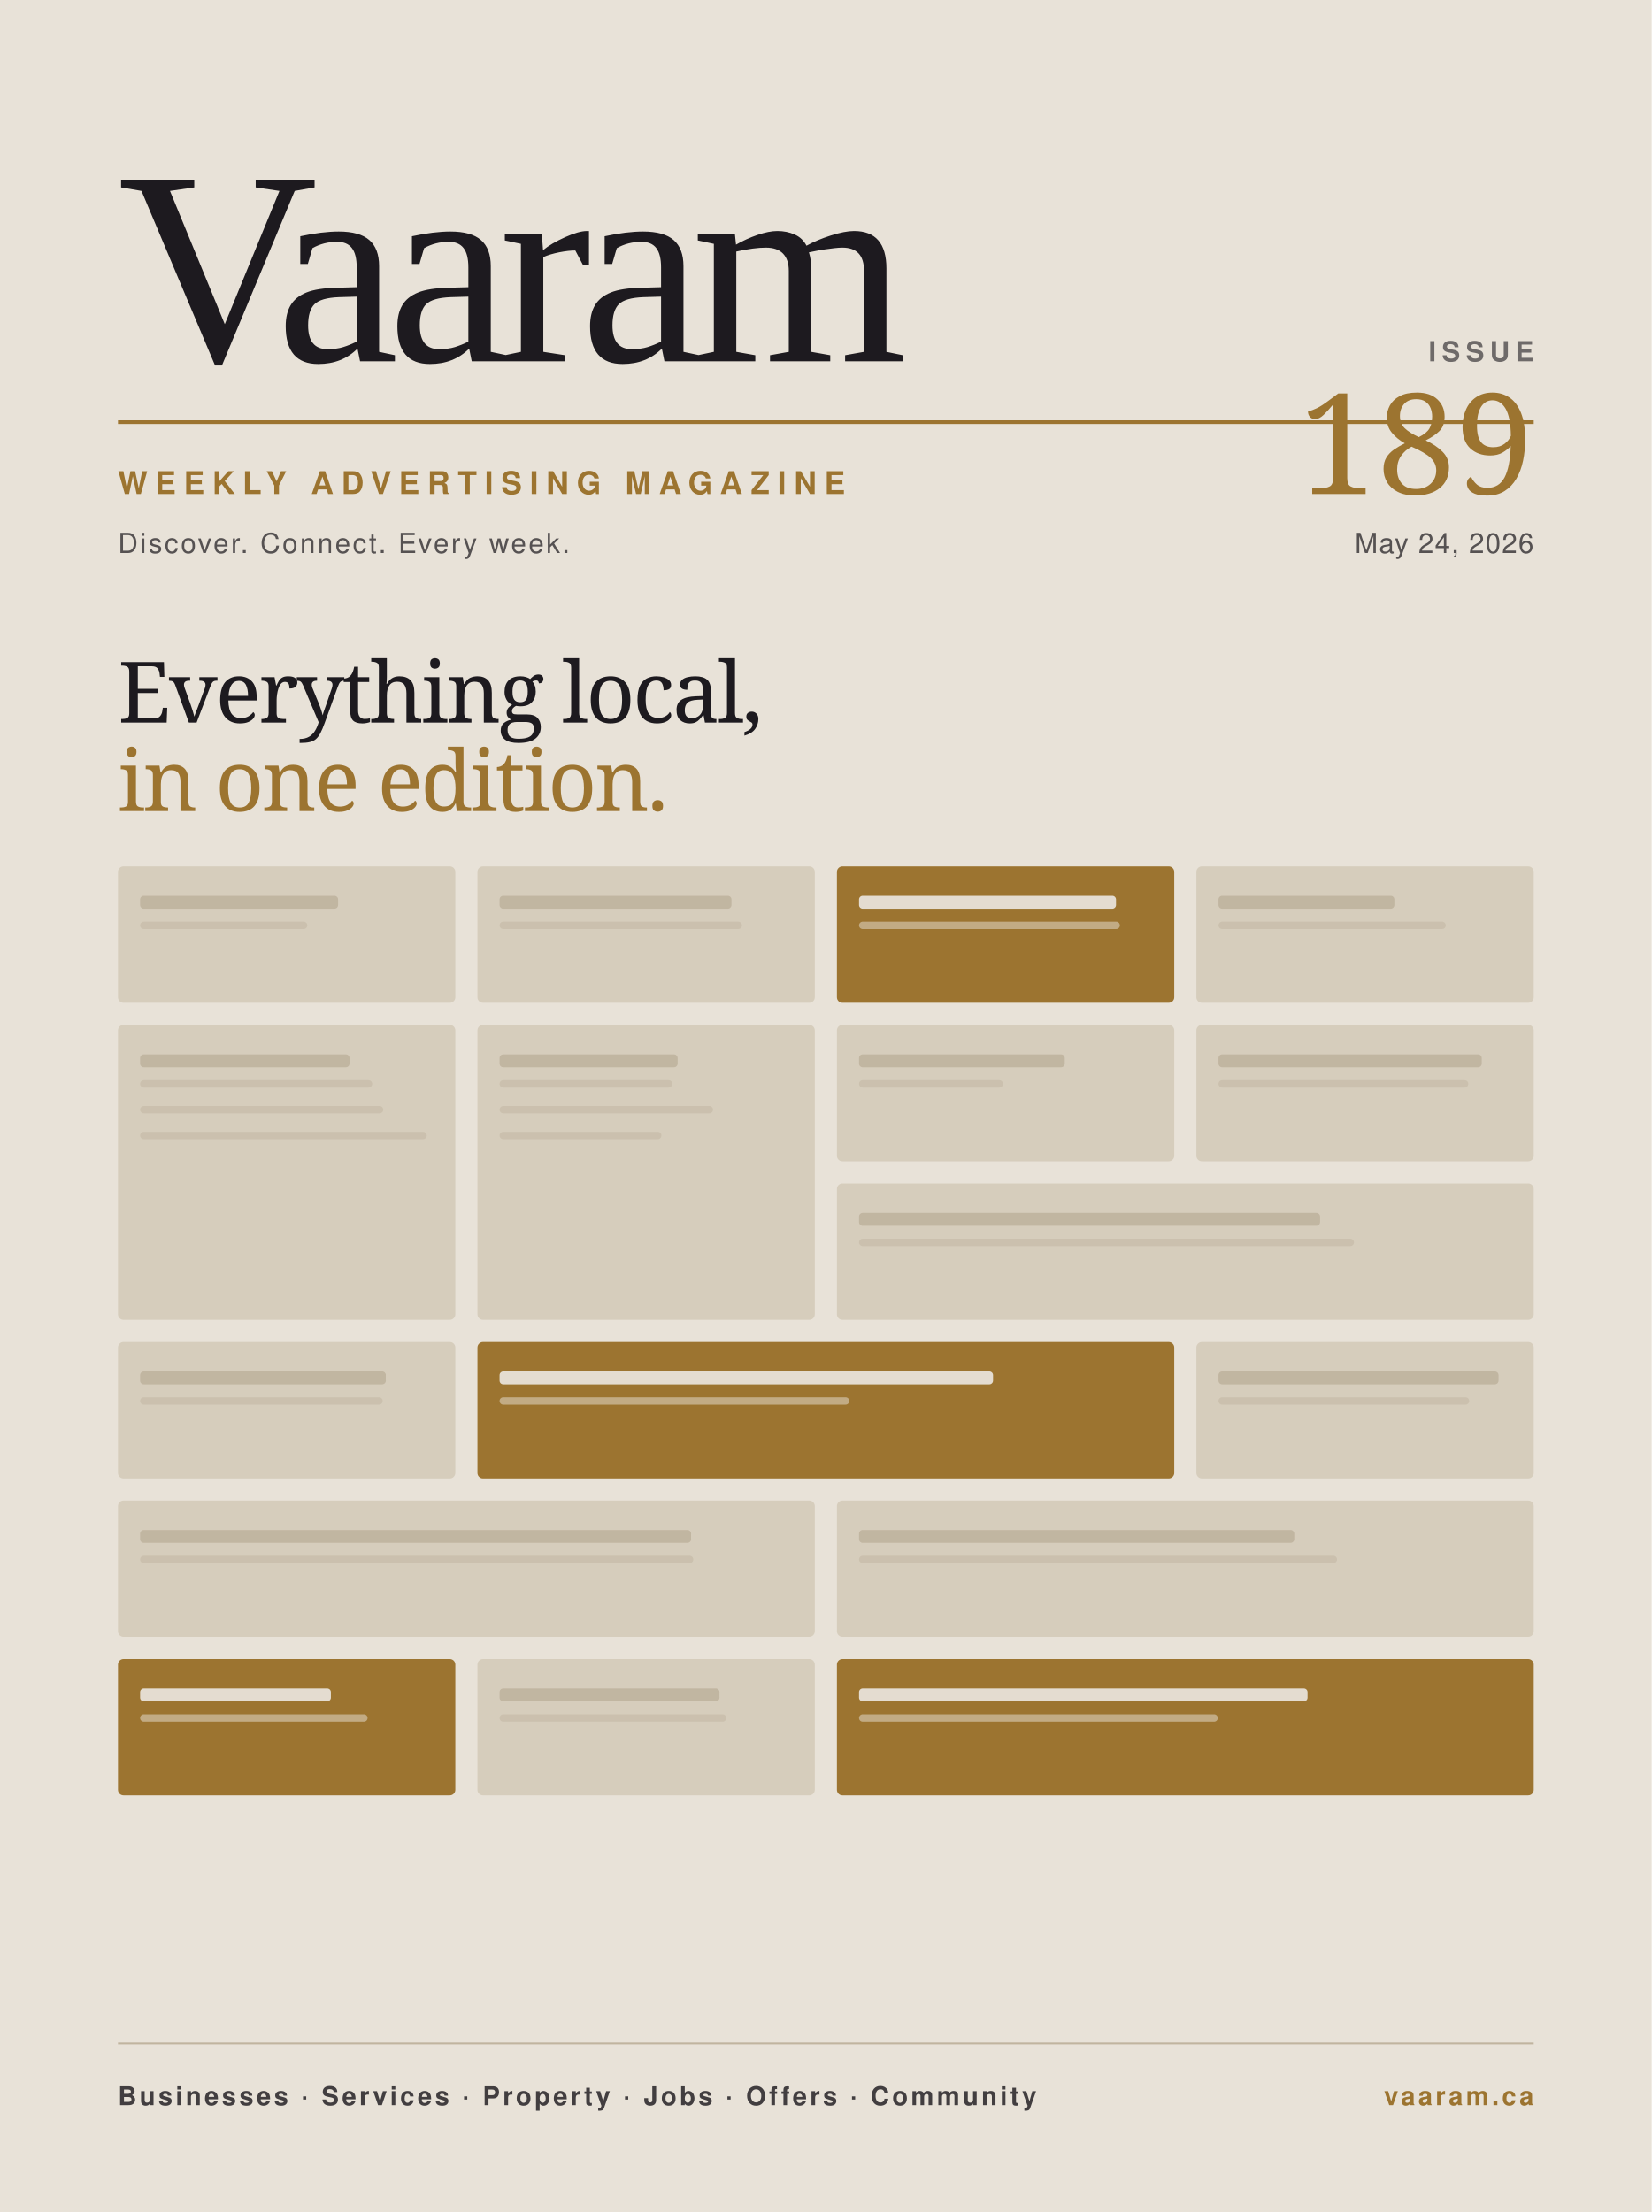
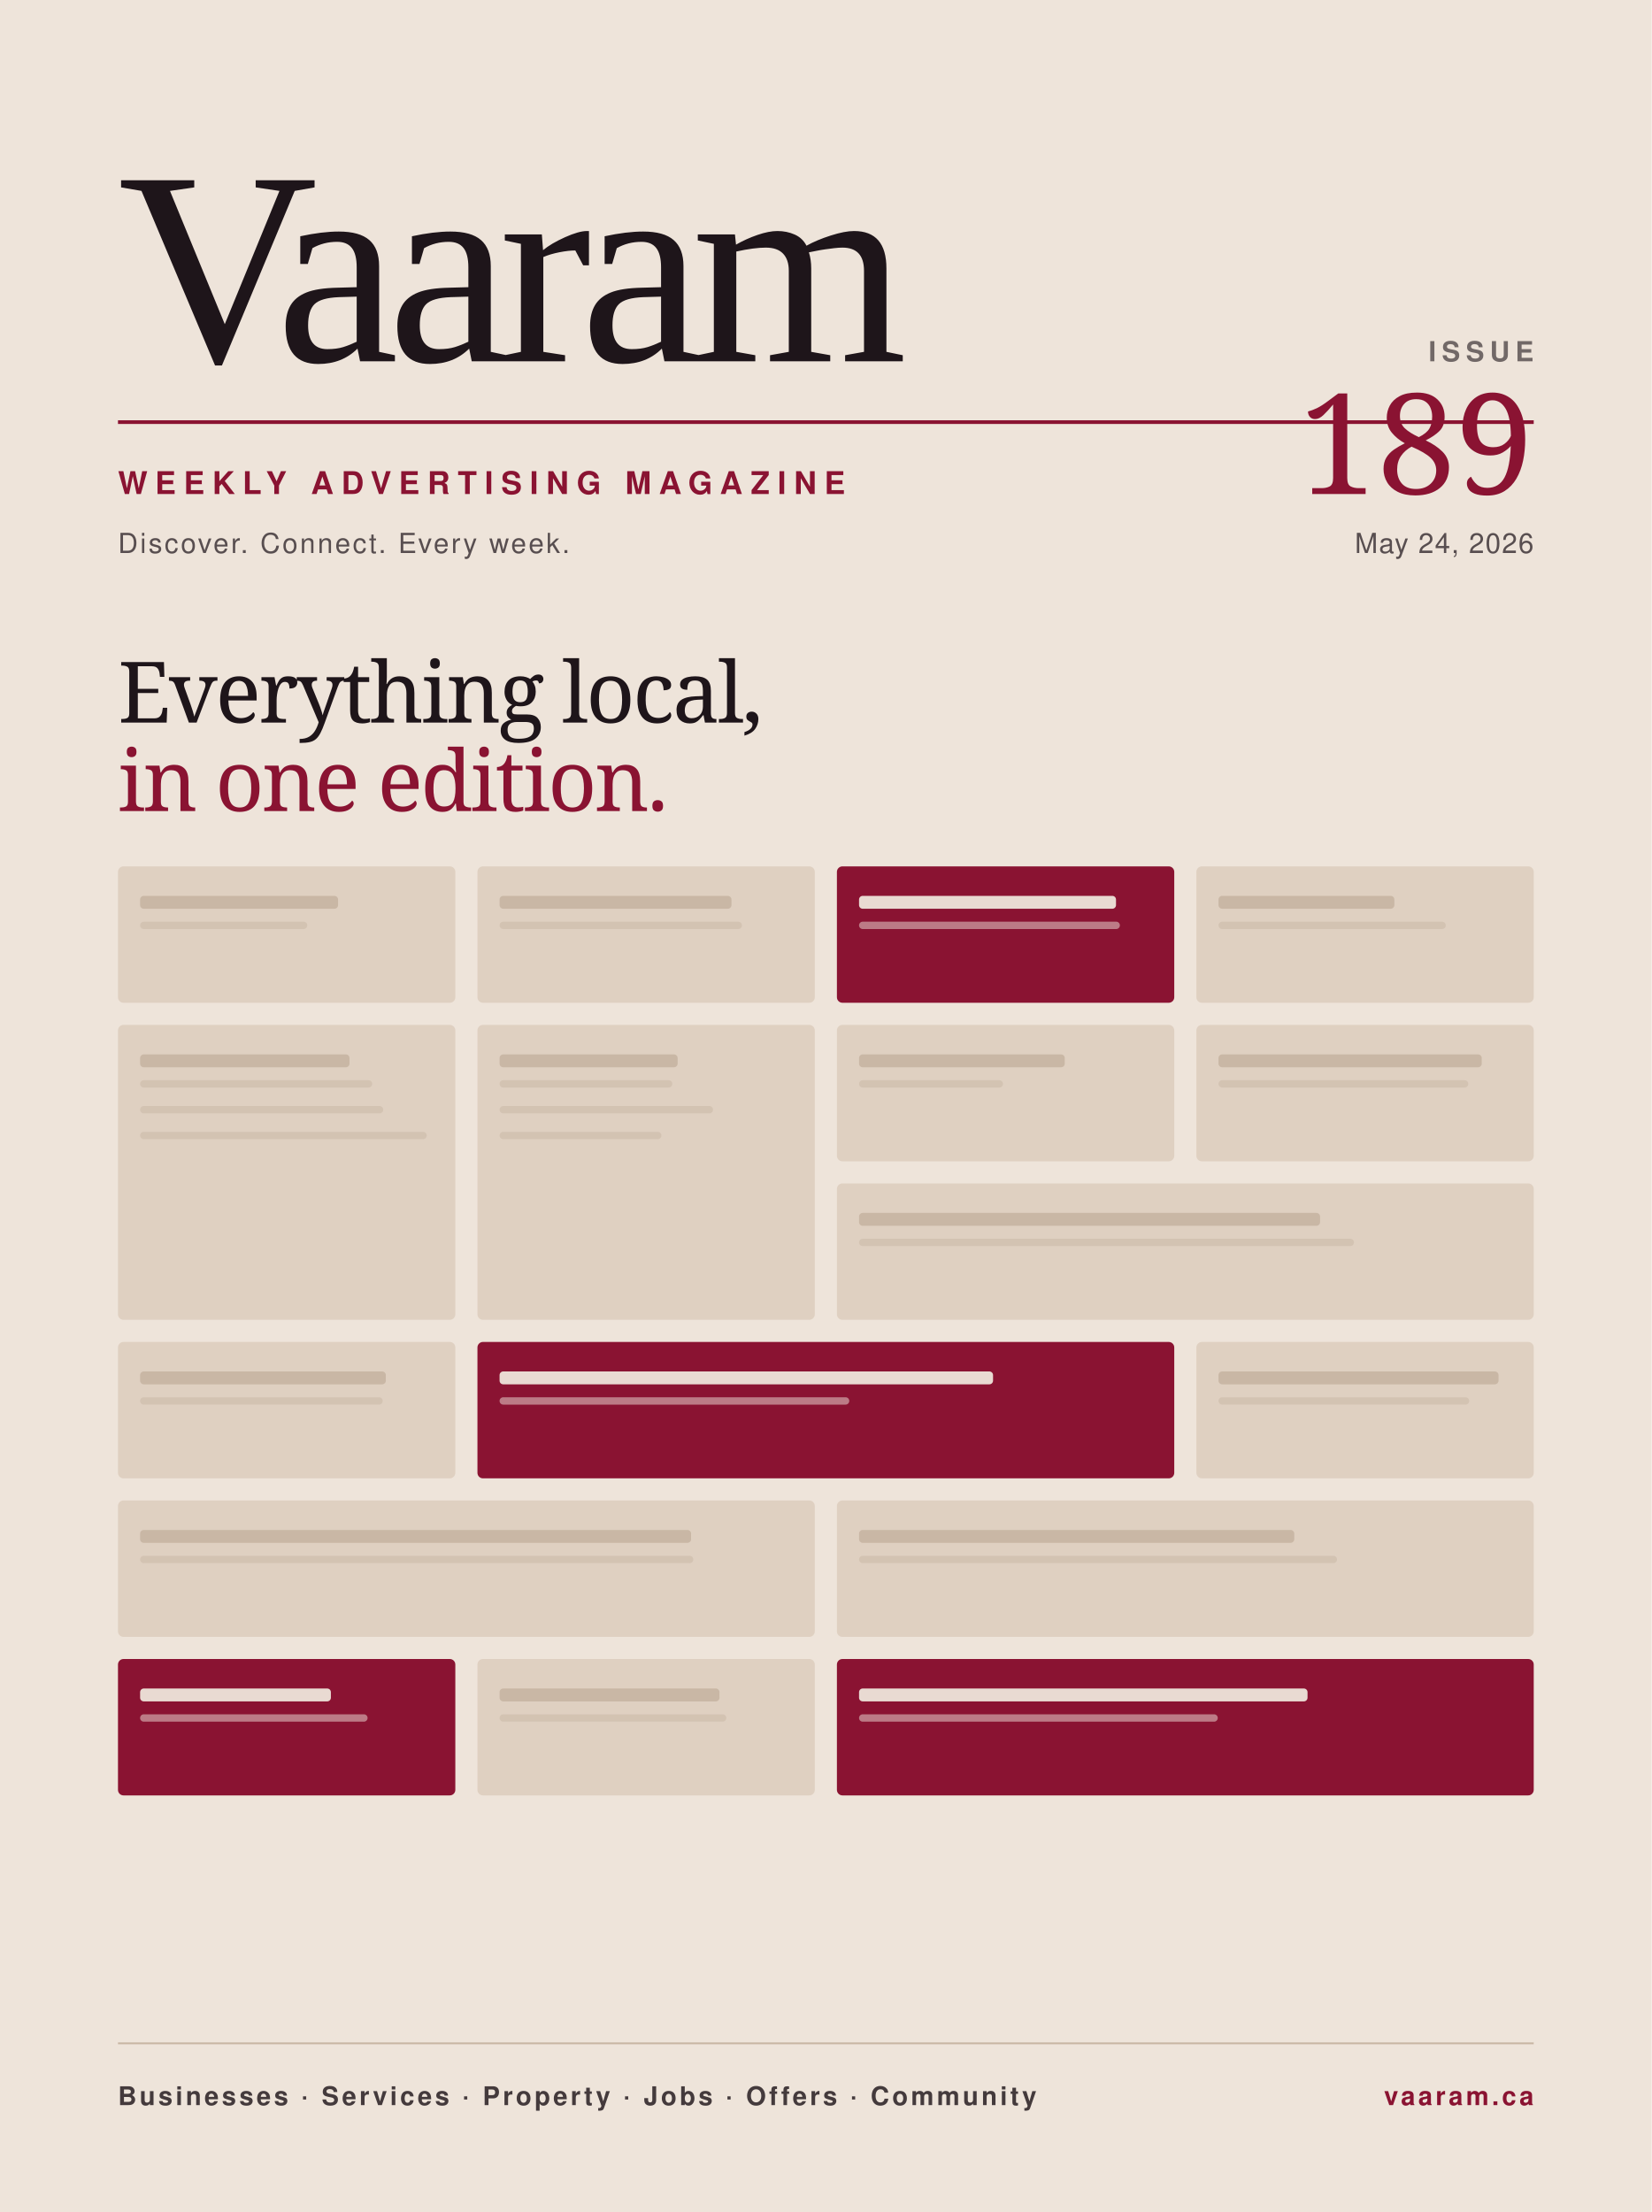
<svg xmlns="http://www.w3.org/2000/svg" width="896" height="1200" viewBox="0 0 896 1200" role="img" aria-label="Vaaram Magazine issue 189 cover">
-   <rect width="896" height="1200" fill="#e8e2d8" />
-   <text x="64" y="196" font-family="Georgia, 'Times New Roman', serif" font-size="150" font-weight="500" letter-spacing="-6" fill="#1d1a1f">Vaaram</text>
-   <rect x="64" y="228" width="768" height="2" fill="#9c7430" />
-   <text x="64" y="268" font-family="Helvetica, Arial, sans-serif" font-size="17" font-weight="700" letter-spacing="4.2" fill="#9c7430">WEEKLY ADVERTISING MAGAZINE</text>
-   <text x="64" y="300" font-family="Helvetica, Arial, sans-serif" font-size="15" letter-spacing="1.2" fill="#1d1a1f" opacity="0.72">Discover. Connect. Every week.</text>
-   <text x="832" y="196" text-anchor="end" font-family="Helvetica, Arial, sans-serif" font-size="15" font-weight="700" letter-spacing="3" fill="#1d1a1f" opacity="0.6">ISSUE</text>
-   <text x="832" y="268" text-anchor="end" font-family="Georgia, serif" font-size="76" font-weight="500" fill="#9c7430">189</text>
-   <text x="832" y="300" text-anchor="end" font-family="Helvetica, Arial, sans-serif" font-size="15" letter-spacing="0.6" fill="#1d1a1f" opacity="0.72">May 24, 2026</text>
-   <text x="64" y="392" font-family="Georgia, serif" font-size="46" font-weight="500" letter-spacing="-1.2" fill="#1d1a1f">Everything local,</text>
-   <text x="64" y="440" font-family="Georgia, serif" font-size="46" font-weight="500" letter-spacing="-1.2" fill="#9c7430">in one edition.</text>
-   <rect x="64.0" y="470" width="183.0" height="74" rx="3" fill="#d6cdbc" />
-   <rect x="76.0" y="486" width="107.4" height="7" rx="2" fill="#c0b49f" opacity="0.95" />
-   <rect x="76.0" y="500" width="90.7" height="4" rx="2" fill="#c0b49f" opacity="0.5" />
-   <rect x="259.0" y="470" width="183.0" height="74" rx="3" fill="#d6cdbc" />
-   <rect x="271.0" y="486" width="125.8" height="7" rx="2" fill="#c0b49f" opacity="0.95" />
-   <rect x="271.0" y="500" width="131.5" height="4" rx="2" fill="#c0b49f" opacity="0.5" />
-   <rect x="454.0" y="470" width="183.0" height="74" rx="3" fill="#9c7430" />
-   <rect x="466.0" y="486" width="139.4" height="7" rx="2" fill="#e8e2d8" opacity="0.95" />
-   <rect x="466.0" y="500" width="141.5" height="4" rx="2" fill="#e8e2d8" opacity="0.5" />
-   <rect x="649.0" y="470" width="183.0" height="74" rx="3" fill="#d6cdbc" />
-   <rect x="661.0" y="486" width="95.4" height="7" rx="2" fill="#c0b49f" opacity="0.95" />
-   <rect x="661.0" y="500" width="123.3" height="4" rx="2" fill="#c0b49f" opacity="0.5" />
-   <rect x="64.0" y="556" width="183.0" height="160" rx="3" fill="#d6cdbc" />
-   <rect x="76.0" y="572" width="113.6" height="7" rx="2" fill="#c0b49f" opacity="0.95" />
-   <rect x="76.0" y="586" width="125.9" height="4" rx="2" fill="#c0b49f" opacity="0.5" />
-   <rect x="76.0" y="600" width="131.9" height="4" rx="2" fill="#c0b49f" opacity="0.5" />
-   <rect x="76.0" y="614" width="155.5" height="4" rx="2" fill="#c0b49f" opacity="0.5" />
-   <rect x="259.0" y="556" width="183.0" height="160" rx="3" fill="#d6cdbc" />
-   <rect x="271.0" y="572" width="96.6" height="7" rx="2" fill="#c0b49f" opacity="0.95" />
-   <rect x="271.0" y="586" width="93.7" height="4" rx="2" fill="#c0b49f" opacity="0.5" />
-   <rect x="271.0" y="600" width="115.8" height="4" rx="2" fill="#c0b49f" opacity="0.5" />
-   <rect x="271.0" y="614" width="87.8" height="4" rx="2" fill="#c0b49f" opacity="0.5" />
-   <rect x="454.0" y="556" width="183.0" height="74" rx="3" fill="#d6cdbc" />
-   <rect x="466.0" y="572" width="111.6" height="7" rx="2" fill="#c0b49f" opacity="0.95" />
-   <rect x="466.0" y="586" width="78.1" height="4" rx="2" fill="#c0b49f" opacity="0.5" />
-   <rect x="649.0" y="556" width="183.0" height="74" rx="3" fill="#d6cdbc" />
-   <rect x="661.0" y="572" width="142.8" height="7" rx="2" fill="#c0b49f" opacity="0.95" />
-   <rect x="661.0" y="586" width="135.5" height="4" rx="2" fill="#c0b49f" opacity="0.5" />
-   <rect x="454.0" y="642" width="378.0" height="74" rx="3" fill="#d6cdbc" />
-   <rect x="466.0" y="658" width="250.1" height="7" rx="2" fill="#c0b49f" opacity="0.95" />
-   <rect x="466.0" y="672" width="268.5" height="4" rx="2" fill="#c0b49f" opacity="0.5" />
-   <rect x="64.0" y="728" width="183.0" height="74" rx="3" fill="#d6cdbc" />
-   <rect x="76.0" y="744" width="133.3" height="7" rx="2" fill="#c0b49f" opacity="0.95" />
-   <rect x="76.0" y="758" width="131.6" height="4" rx="2" fill="#c0b49f" opacity="0.5" />
-   <rect x="259.0" y="728" width="378.0" height="74" rx="3" fill="#9c7430" />
-   <rect x="271.0" y="744" width="267.7" height="7" rx="2" fill="#e8e2d8" opacity="0.95" />
-   <rect x="271.0" y="758" width="189.7" height="4" rx="2" fill="#e8e2d8" opacity="0.5" />
-   <rect x="649.0" y="728" width="183.0" height="74" rx="3" fill="#d6cdbc" />
-   <rect x="661.0" y="744" width="151.9" height="7" rx="2" fill="#c0b49f" opacity="0.95" />
-   <rect x="661.0" y="758" width="136.0" height="4" rx="2" fill="#c0b49f" opacity="0.5" />
-   <rect x="64.0" y="814" width="378.0" height="74" rx="3" fill="#d6cdbc" />
-   <rect x="76.0" y="830" width="298.9" height="7" rx="2" fill="#c0b49f" opacity="0.95" />
-   <rect x="76.0" y="844" width="300.1" height="4" rx="2" fill="#c0b49f" opacity="0.5" />
-   <rect x="454.0" y="814" width="378.0" height="74" rx="3" fill="#d6cdbc" />
-   <rect x="466.0" y="830" width="236.1" height="7" rx="2" fill="#c0b49f" opacity="0.95" />
-   <rect x="466.0" y="844" width="259.3" height="4" rx="2" fill="#c0b49f" opacity="0.5" />
-   <rect x="64.0" y="900" width="183.0" height="74" rx="3" fill="#9c7430" />
-   <rect x="76.0" y="916" width="103.5" height="7" rx="2" fill="#e8e2d8" opacity="0.95" />
-   <rect x="76.0" y="930" width="123.4" height="4" rx="2" fill="#e8e2d8" opacity="0.5" />
-   <rect x="259.0" y="900" width="183.0" height="74" rx="3" fill="#d6cdbc" />
-   <rect x="271.0" y="916" width="119.3" height="7" rx="2" fill="#c0b49f" opacity="0.95" />
-   <rect x="271.0" y="930" width="123.0" height="4" rx="2" fill="#c0b49f" opacity="0.5" />
-   <rect x="454.0" y="900" width="378.0" height="74" rx="3" fill="#9c7430" />
-   <rect x="466.0" y="916" width="243.3" height="7" rx="2" fill="#e8e2d8" opacity="0.95" />
-   <rect x="466.0" y="930" width="194.6" height="4" rx="2" fill="#e8e2d8" opacity="0.5" />
-   <rect x="64" y="1108" width="768" height="1" fill="#c0b49f" />
-   <text x="64" y="1142" font-family="Helvetica, Arial, sans-serif" font-size="14" font-weight="700" letter-spacing="1.6" fill="#1d1a1f" opacity="0.82">Businesses  ·  Services  ·  Property  ·  Jobs  ·  Offers  ·  Community</text>
-   <text x="832" y="1142" text-anchor="end" font-family="Helvetica, Arial, sans-serif" font-size="14" font-weight="700" letter-spacing="1.6" fill="#9c7430">vaaram.ca</text>
+   <rect width="896" height="1200" fill="#eee4da" />
+   <text x="64" y="196" font-family="Georgia, 'Times New Roman', serif" font-size="150" font-weight="500" letter-spacing="-6" fill="#1e151a">Vaaram</text>
+   <rect x="64" y="228" width="768" height="2" fill="#8a1332" />
+   <text x="64" y="268" font-family="Helvetica, Arial, sans-serif" font-size="17" font-weight="700" letter-spacing="4.2" fill="#8a1332">WEEKLY ADVERTISING MAGAZINE</text>
+   <text x="64" y="300" font-family="Helvetica, Arial, sans-serif" font-size="15" letter-spacing="1.2" fill="#1e151a" opacity="0.72">Discover. Connect. Every week.</text>
+   <text x="832" y="196" text-anchor="end" font-family="Helvetica, Arial, sans-serif" font-size="15" font-weight="700" letter-spacing="3" fill="#1e151a" opacity="0.6">ISSUE</text>
+   <text x="832" y="268" text-anchor="end" font-family="Georgia, serif" font-size="76" font-weight="500" fill="#8a1332">189</text>
+   <text x="832" y="300" text-anchor="end" font-family="Helvetica, Arial, sans-serif" font-size="15" letter-spacing="0.6" fill="#1e151a" opacity="0.72">May 24, 2026</text>
+   <text x="64" y="392" font-family="Georgia, serif" font-size="46" font-weight="500" letter-spacing="-1.2" fill="#1e151a">Everything local,</text>
+   <text x="64" y="440" font-family="Georgia, serif" font-size="46" font-weight="500" letter-spacing="-1.2" fill="#8a1332">in one edition.</text>
+   <rect x="64.0" y="470" width="183.0" height="74" rx="3" fill="#dfd0c1" />
+   <rect x="76.0" y="486" width="107.4" height="7" rx="2" fill="#c8b6a4" opacity="0.95" />
+   <rect x="76.0" y="500" width="90.7" height="4" rx="2" fill="#c8b6a4" opacity="0.5" />
+   <rect x="259.0" y="470" width="183.0" height="74" rx="3" fill="#dfd0c1" />
+   <rect x="271.0" y="486" width="125.8" height="7" rx="2" fill="#c8b6a4" opacity="0.95" />
+   <rect x="271.0" y="500" width="131.5" height="4" rx="2" fill="#c8b6a4" opacity="0.5" />
+   <rect x="454.0" y="470" width="183.0" height="74" rx="3" fill="#8a1332" />
+   <rect x="466.0" y="486" width="139.4" height="7" rx="2" fill="#eee4da" opacity="0.95" />
+   <rect x="466.0" y="500" width="141.5" height="4" rx="2" fill="#eee4da" opacity="0.5" />
+   <rect x="649.0" y="470" width="183.0" height="74" rx="3" fill="#dfd0c1" />
+   <rect x="661.0" y="486" width="95.4" height="7" rx="2" fill="#c8b6a4" opacity="0.95" />
+   <rect x="661.0" y="500" width="123.3" height="4" rx="2" fill="#c8b6a4" opacity="0.5" />
+   <rect x="64.0" y="556" width="183.0" height="160" rx="3" fill="#dfd0c1" />
+   <rect x="76.0" y="572" width="113.6" height="7" rx="2" fill="#c8b6a4" opacity="0.95" />
+   <rect x="76.0" y="586" width="125.9" height="4" rx="2" fill="#c8b6a4" opacity="0.5" />
+   <rect x="76.0" y="600" width="131.9" height="4" rx="2" fill="#c8b6a4" opacity="0.5" />
+   <rect x="76.0" y="614" width="155.5" height="4" rx="2" fill="#c8b6a4" opacity="0.5" />
+   <rect x="259.0" y="556" width="183.0" height="160" rx="3" fill="#dfd0c1" />
+   <rect x="271.0" y="572" width="96.6" height="7" rx="2" fill="#c8b6a4" opacity="0.95" />
+   <rect x="271.0" y="586" width="93.7" height="4" rx="2" fill="#c8b6a4" opacity="0.5" />
+   <rect x="271.0" y="600" width="115.8" height="4" rx="2" fill="#c8b6a4" opacity="0.5" />
+   <rect x="271.0" y="614" width="87.8" height="4" rx="2" fill="#c8b6a4" opacity="0.5" />
+   <rect x="454.0" y="556" width="183.0" height="74" rx="3" fill="#dfd0c1" />
+   <rect x="466.0" y="572" width="111.6" height="7" rx="2" fill="#c8b6a4" opacity="0.95" />
+   <rect x="466.0" y="586" width="78.1" height="4" rx="2" fill="#c8b6a4" opacity="0.5" />
+   <rect x="649.0" y="556" width="183.0" height="74" rx="3" fill="#dfd0c1" />
+   <rect x="661.0" y="572" width="142.8" height="7" rx="2" fill="#c8b6a4" opacity="0.95" />
+   <rect x="661.0" y="586" width="135.5" height="4" rx="2" fill="#c8b6a4" opacity="0.5" />
+   <rect x="454.0" y="642" width="378.0" height="74" rx="3" fill="#dfd0c1" />
+   <rect x="466.0" y="658" width="250.1" height="7" rx="2" fill="#c8b6a4" opacity="0.95" />
+   <rect x="466.0" y="672" width="268.5" height="4" rx="2" fill="#c8b6a4" opacity="0.5" />
+   <rect x="64.0" y="728" width="183.0" height="74" rx="3" fill="#dfd0c1" />
+   <rect x="76.0" y="744" width="133.3" height="7" rx="2" fill="#c8b6a4" opacity="0.95" />
+   <rect x="76.0" y="758" width="131.6" height="4" rx="2" fill="#c8b6a4" opacity="0.5" />
+   <rect x="259.0" y="728" width="378.0" height="74" rx="3" fill="#8a1332" />
+   <rect x="271.0" y="744" width="267.7" height="7" rx="2" fill="#eee4da" opacity="0.95" />
+   <rect x="271.0" y="758" width="189.7" height="4" rx="2" fill="#eee4da" opacity="0.5" />
+   <rect x="649.0" y="728" width="183.0" height="74" rx="3" fill="#dfd0c1" />
+   <rect x="661.0" y="744" width="151.9" height="7" rx="2" fill="#c8b6a4" opacity="0.95" />
+   <rect x="661.0" y="758" width="136.0" height="4" rx="2" fill="#c8b6a4" opacity="0.5" />
+   <rect x="64.0" y="814" width="378.0" height="74" rx="3" fill="#dfd0c1" />
+   <rect x="76.0" y="830" width="298.9" height="7" rx="2" fill="#c8b6a4" opacity="0.95" />
+   <rect x="76.0" y="844" width="300.1" height="4" rx="2" fill="#c8b6a4" opacity="0.5" />
+   <rect x="454.0" y="814" width="378.0" height="74" rx="3" fill="#dfd0c1" />
+   <rect x="466.0" y="830" width="236.1" height="7" rx="2" fill="#c8b6a4" opacity="0.95" />
+   <rect x="466.0" y="844" width="259.3" height="4" rx="2" fill="#c8b6a4" opacity="0.5" />
+   <rect x="64.0" y="900" width="183.0" height="74" rx="3" fill="#8a1332" />
+   <rect x="76.0" y="916" width="103.5" height="7" rx="2" fill="#eee4da" opacity="0.95" />
+   <rect x="76.0" y="930" width="123.4" height="4" rx="2" fill="#eee4da" opacity="0.5" />
+   <rect x="259.0" y="900" width="183.0" height="74" rx="3" fill="#dfd0c1" />
+   <rect x="271.0" y="916" width="119.3" height="7" rx="2" fill="#c8b6a4" opacity="0.95" />
+   <rect x="271.0" y="930" width="123.0" height="4" rx="2" fill="#c8b6a4" opacity="0.5" />
+   <rect x="454.0" y="900" width="378.0" height="74" rx="3" fill="#8a1332" />
+   <rect x="466.0" y="916" width="243.3" height="7" rx="2" fill="#eee4da" opacity="0.95" />
+   <rect x="466.0" y="930" width="194.6" height="4" rx="2" fill="#eee4da" opacity="0.5" />
+   <rect x="64" y="1108" width="768" height="1" fill="#c8b6a4" />
+   <text x="64" y="1142" font-family="Helvetica, Arial, sans-serif" font-size="14" font-weight="700" letter-spacing="1.6" fill="#1e151a" opacity="0.82">Businesses  ·  Services  ·  Property  ·  Jobs  ·  Offers  ·  Community</text>
+   <text x="832" y="1142" text-anchor="end" font-family="Helvetica, Arial, sans-serif" font-size="14" font-weight="700" letter-spacing="1.6" fill="#8a1332">vaaram.ca</text>
</svg>
